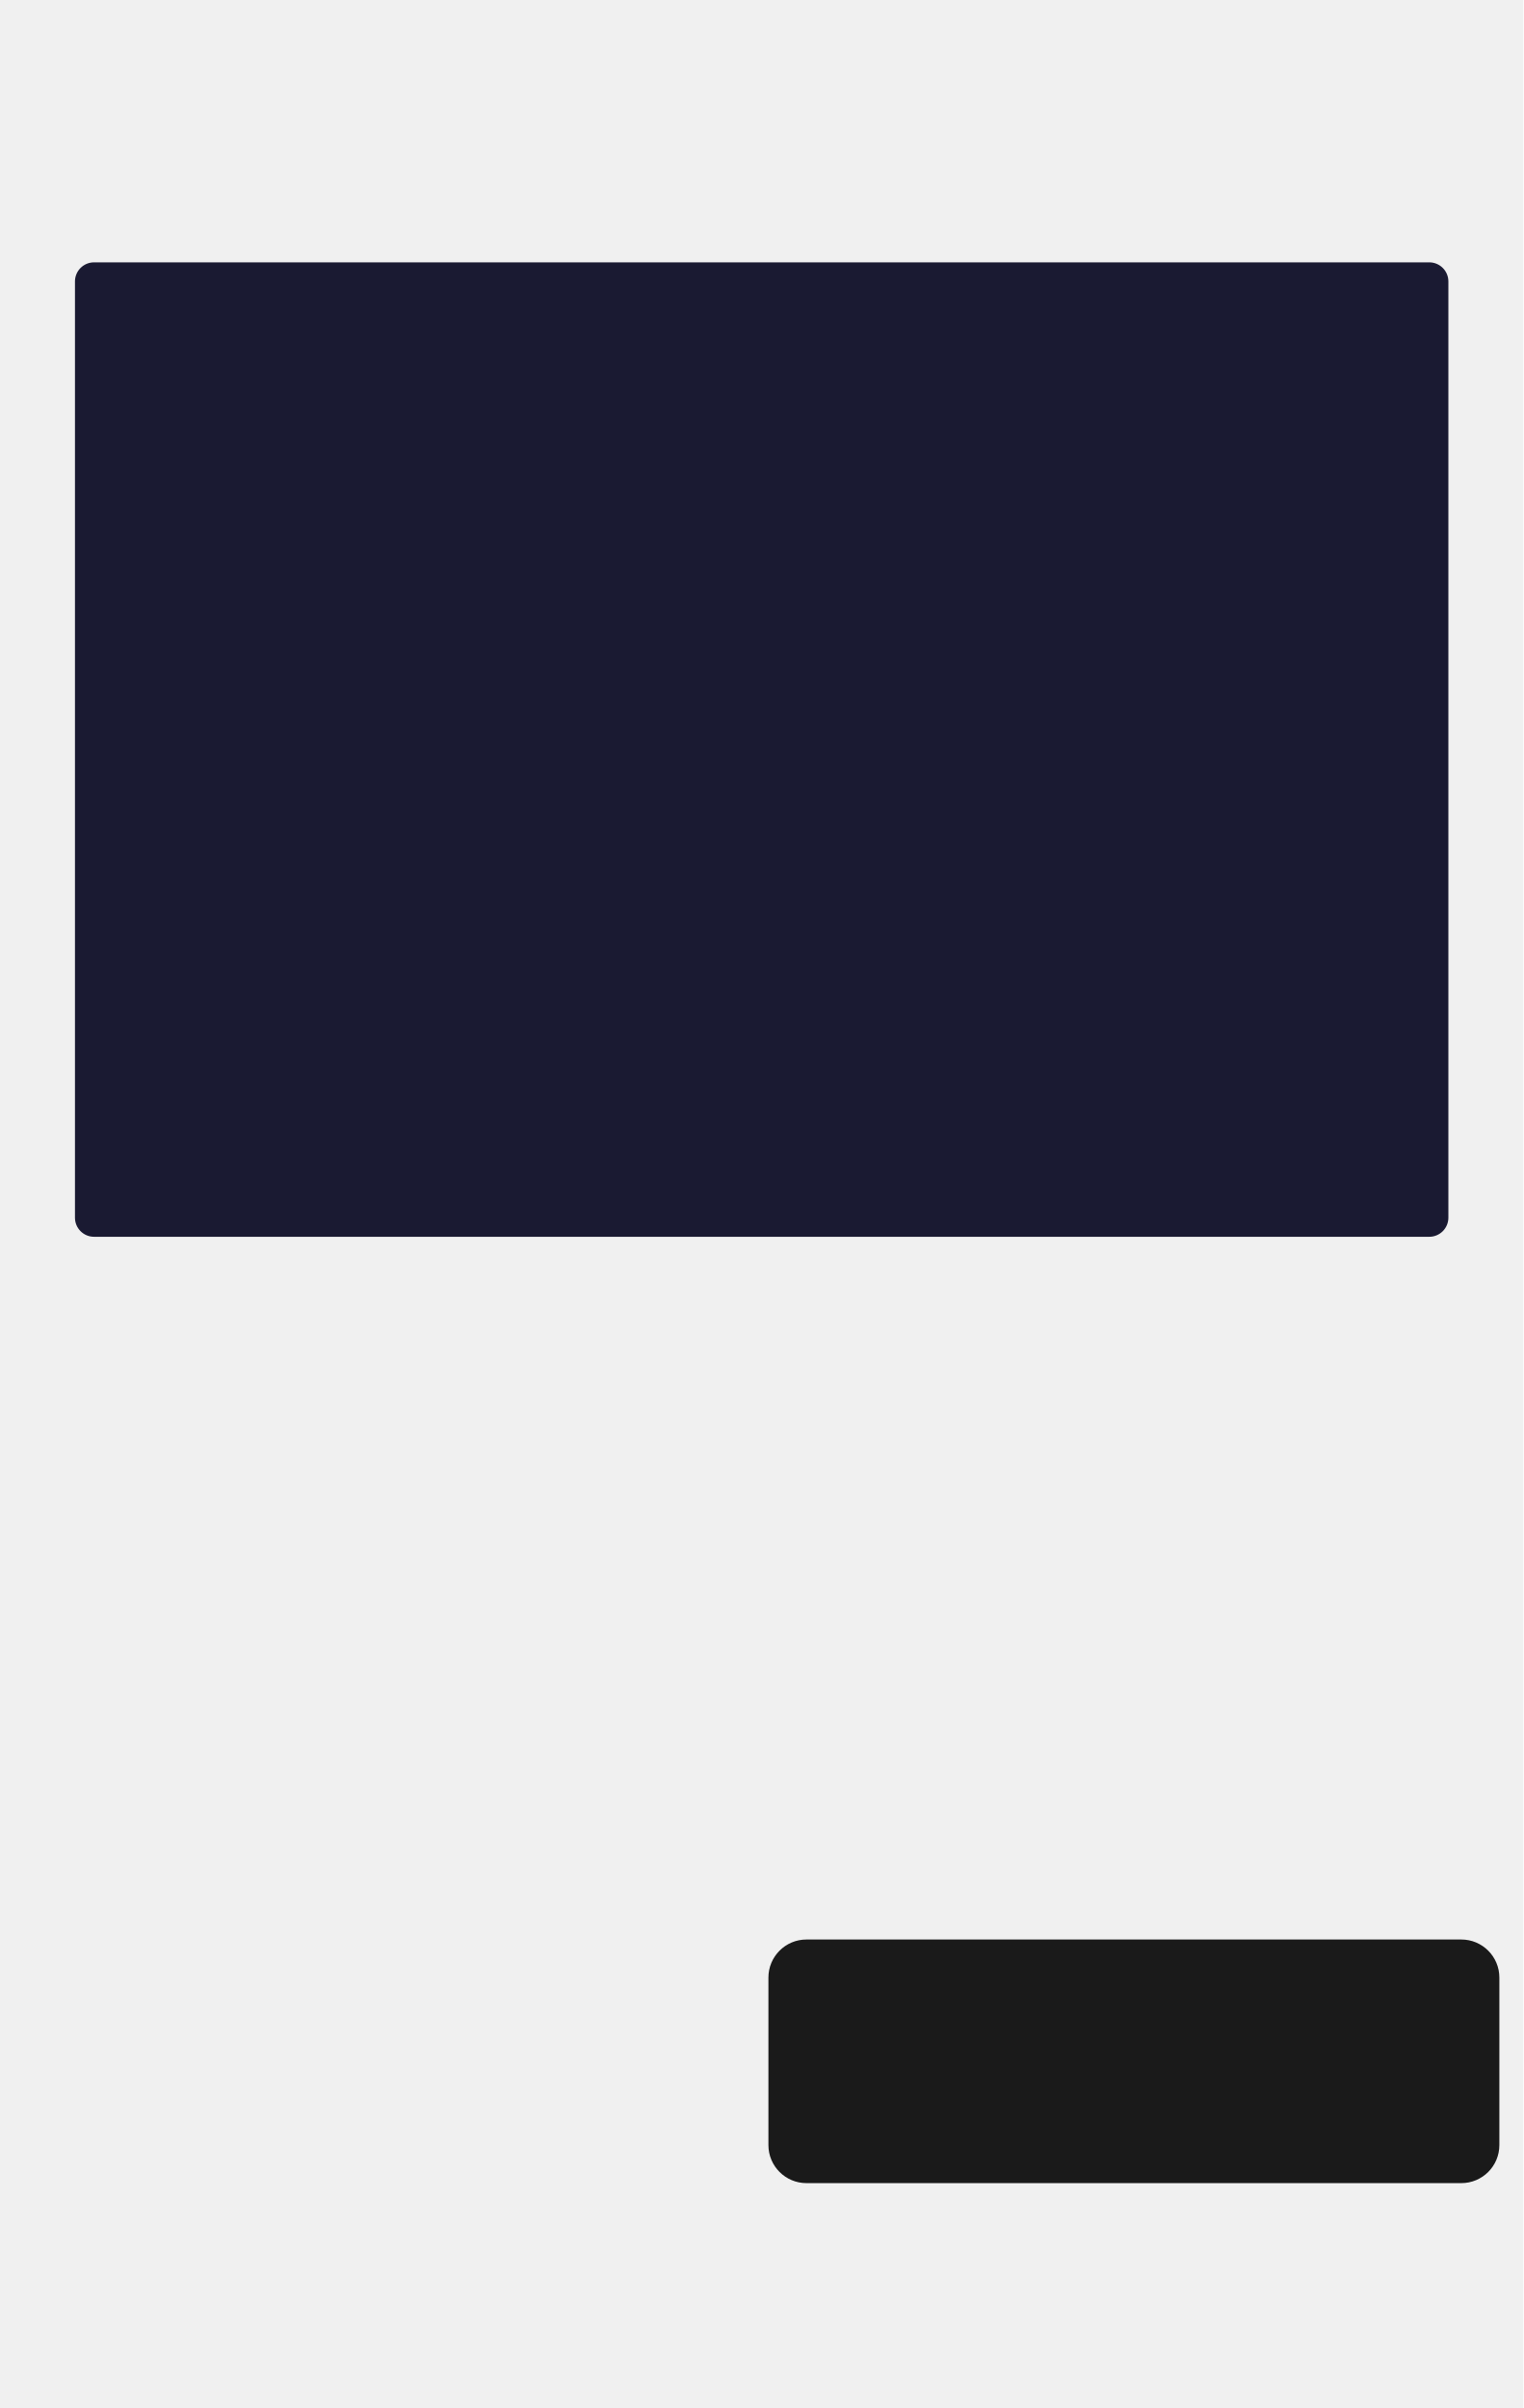
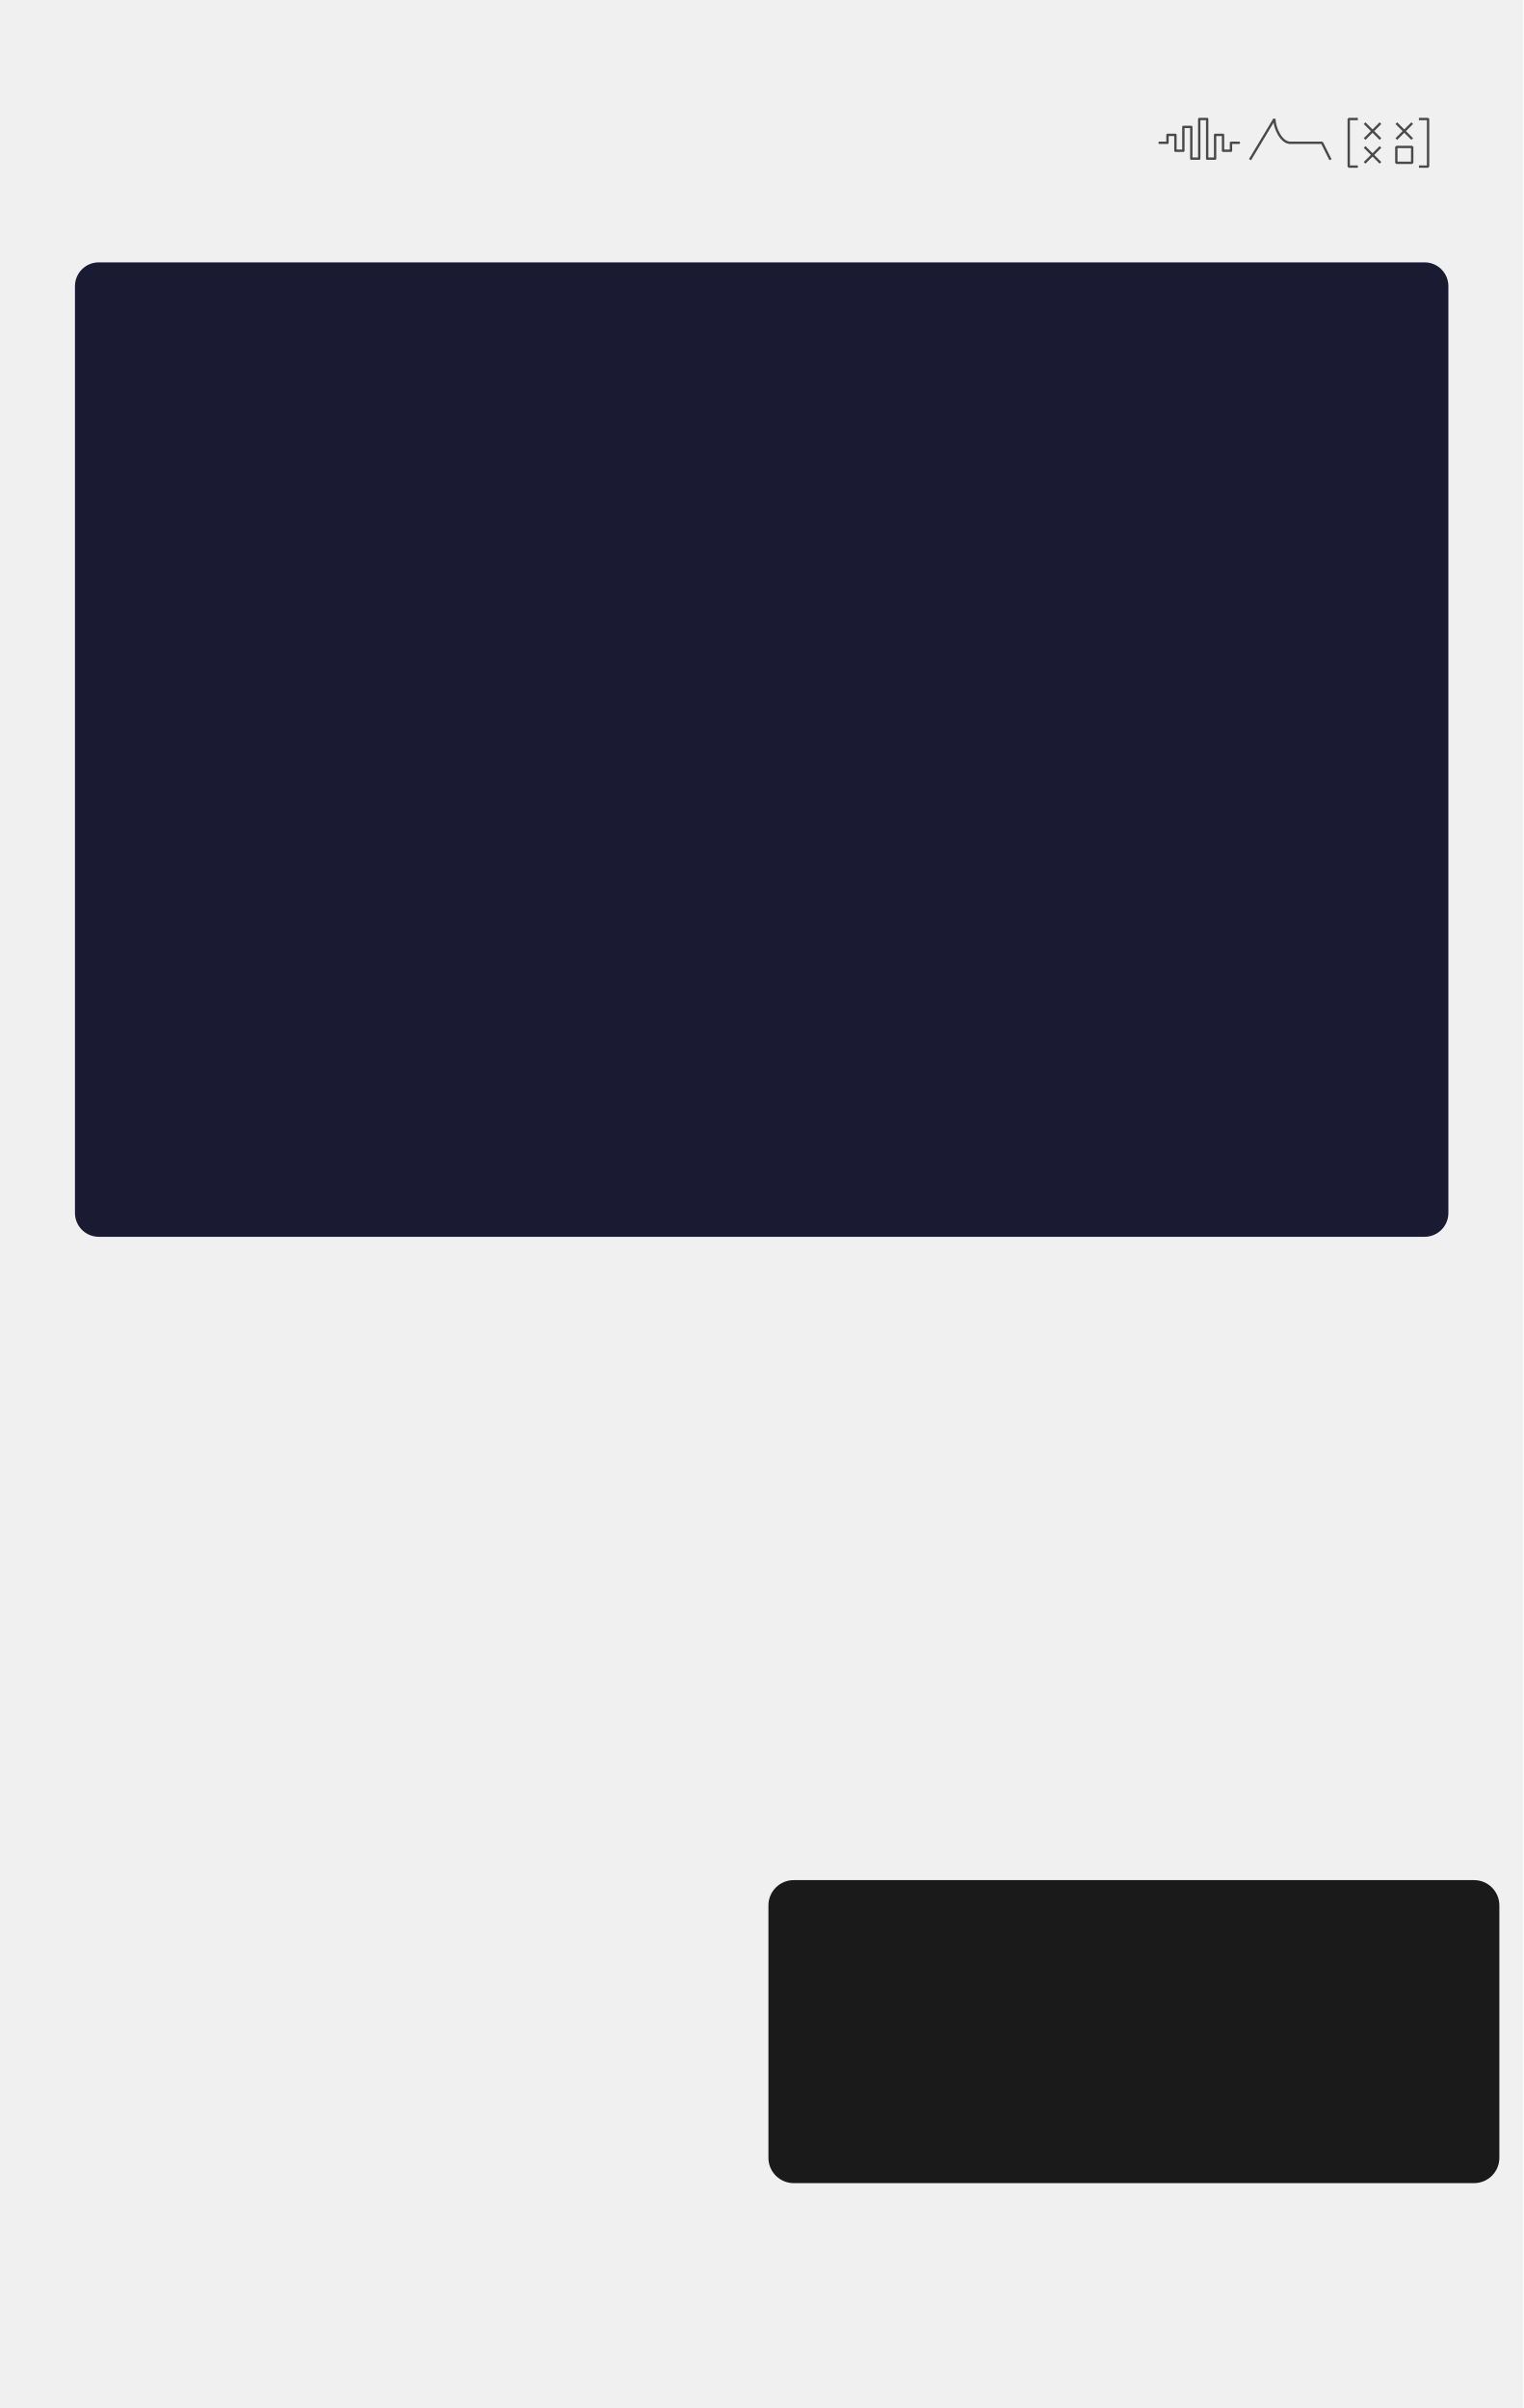
<svg xmlns="http://www.w3.org/2000/svg" width="81.28mm" height="128.5mm" viewBox="0 0 81.28 128.5">
  <rect width="81.28" height="128.5" fill="#f0f0f0" />
  <g id="PanelArt">
-     <rect x="41.00" y="103.50" width="39.00" height="13.00" rx="2.03" fill="#1a1a1a" />
-     <rect x="4.00" y="14.00" width="73.28" height="52.00" rx="1.02" fill="#1a1a32" />
+     <rect x="41.00" y="100.33" width="39.00" height="16.17" rx="1.35" fill="#1a1a1a" />
+     <rect x="4.00" y="14.00" width="73.28" height="52.00" rx="1.27" fill="#1a1a32" />
+     <g id="Logo" transform="translate(61.870 6.350) scale(0.084667) translate(-1331 -75)">
+       <path d="M1331 90.003H1336V85.002H1341V95.004H1346V80.001H1351V100.005H1356V75H1361V100.005H1366V85.002H1371V95.004H1376V90.003H1381" stroke="#4A4A4A" stroke-width="1.5" stroke-linecap="round" stroke-linejoin="round" fill="none" />
+       <path d="M1388.38 100.005L1403.37 75C1403.37 80.459 1407.58 90.003 1413.38 90.003H1433.38L1438.38 100.005" stroke="#4A4A4A" stroke-width="1.5" stroke-linecap="square" stroke-linejoin="bevel" fill="none" />
+       <path d="M1455.21 75H1450.21V105.006H1455.21" stroke="#4A4A4A" stroke-width="1.5" stroke-linecap="square" stroke-linejoin="bevel" fill="none" />
+       <path d="M1495.21 75H1500.21V105.006H1495.21" stroke="#4A4A4A" stroke-width="1.5" stroke-linecap="square" stroke-linejoin="bevel" fill="none" />
+       <path d="M1460.21 77.626L1470.21 87.627" stroke="#4A4A4A" stroke-width="1.5" stroke-linejoin="bevel" fill="none" />
+       <path d="M1470.21 77.626L1460.21 87.627" stroke="#4A4A4A" stroke-width="1.5" stroke-linejoin="bevel" fill="none" />
+       <path d="M1460.21 92.628L1470.21 102.63" stroke="#4A4A4A" stroke-width="1.5" stroke-linejoin="bevel" fill="none" />
+       <path d="M1460.21 102.63L1470.21 92.628" stroke="#4A4A4A" stroke-width="1.5" stroke-linejoin="bevel" fill="none" />
+       <path d="M1480.21 77.626L1490.21 87.627" stroke="#4A4A4A" stroke-width="1.5" stroke-linejoin="bevel" fill="none" />
+       <path d="M1490.21 77.626L1480.21 87.627" stroke="#4A4A4A" stroke-width="1.5" stroke-linejoin="bevel" fill="none" />
+       <path d="M1490.21 92.628H1480.21V102.63H1490.21V92.628Z" stroke="#4A4A4A" stroke-width="1.5" stroke-linejoin="bevel" fill="none" />
+     </g>
  </g>
  <g id="Reticules" style="display:none">
    <circle cx="9.50" cy="76.00" r="2.99" fill="none" stroke="#b2b2b2" stroke-width="0.17" />
    <circle cx="22.30" cy="76.00" r="2.99" fill="none" stroke="#b2b2b2" stroke-width="0.17" />
    <circle cx="35.10" cy="76.00" r="2.99" fill="none" stroke="#b2b2b2" stroke-width="0.17" />
    <circle cx="47.90" cy="76.00" r="2.99" fill="none" stroke="#b2b2b2" stroke-width="0.17" />
    <circle cx="60.70" cy="76.00" r="2.99" fill="none" stroke="#b2b2b2" stroke-width="0.17" />
    <circle cx="73.50" cy="76.00" r="2.99" fill="none" stroke="#b2b2b2" stroke-width="0.17" />
    <circle cx="9.50" cy="92.00" r="3.97" fill="none" stroke="#b2b2b2" stroke-width="0.17" />
    <circle cx="22.30" cy="92.00" r="3.97" fill="none" stroke="#b2b2b2" stroke-width="0.17" />
    <circle cx="35.10" cy="92.00" r="3.97" fill="none" stroke="#b2b2b2" stroke-width="0.17" />
    <circle cx="47.90" cy="92.00" r="3.97" fill="none" stroke="#b2b2b2" stroke-width="0.17" />
    <circle cx="60.70" cy="92.00" r="3.97" fill="none" stroke="#b2b2b2" stroke-width="0.17" />
    <circle cx="73.50" cy="92.00" r="3.97" fill="none" stroke="#b2b2b2" stroke-width="0.17" />
    <circle cx="73.50" cy="92.00" r="1.48" fill="none" stroke="#b2b2b2" stroke-width="0.17" />
    <circle cx="9.50" cy="110.00" r="3.97" fill="none" stroke="#b2b2b2" stroke-width="0.17" />
    <circle cx="22.30" cy="110.00" r="3.97" fill="none" stroke="#b2b2b2" stroke-width="0.17" />
    <circle cx="35.10" cy="110.00" r="3.97" fill="none" stroke="#b2b2b2" stroke-width="0.17" />
    <circle cx="47.90" cy="110.00" r="3.97" fill="none" stroke="#b2b2b2" stroke-width="0.17" />
    <circle cx="60.70" cy="110.00" r="3.97" fill="none" stroke="#b2b2b2" stroke-width="0.17" />
    <circle cx="73.50" cy="110.00" r="3.97" fill="none" stroke="#b2b2b2" stroke-width="0.17" />
  </g>
</svg>
